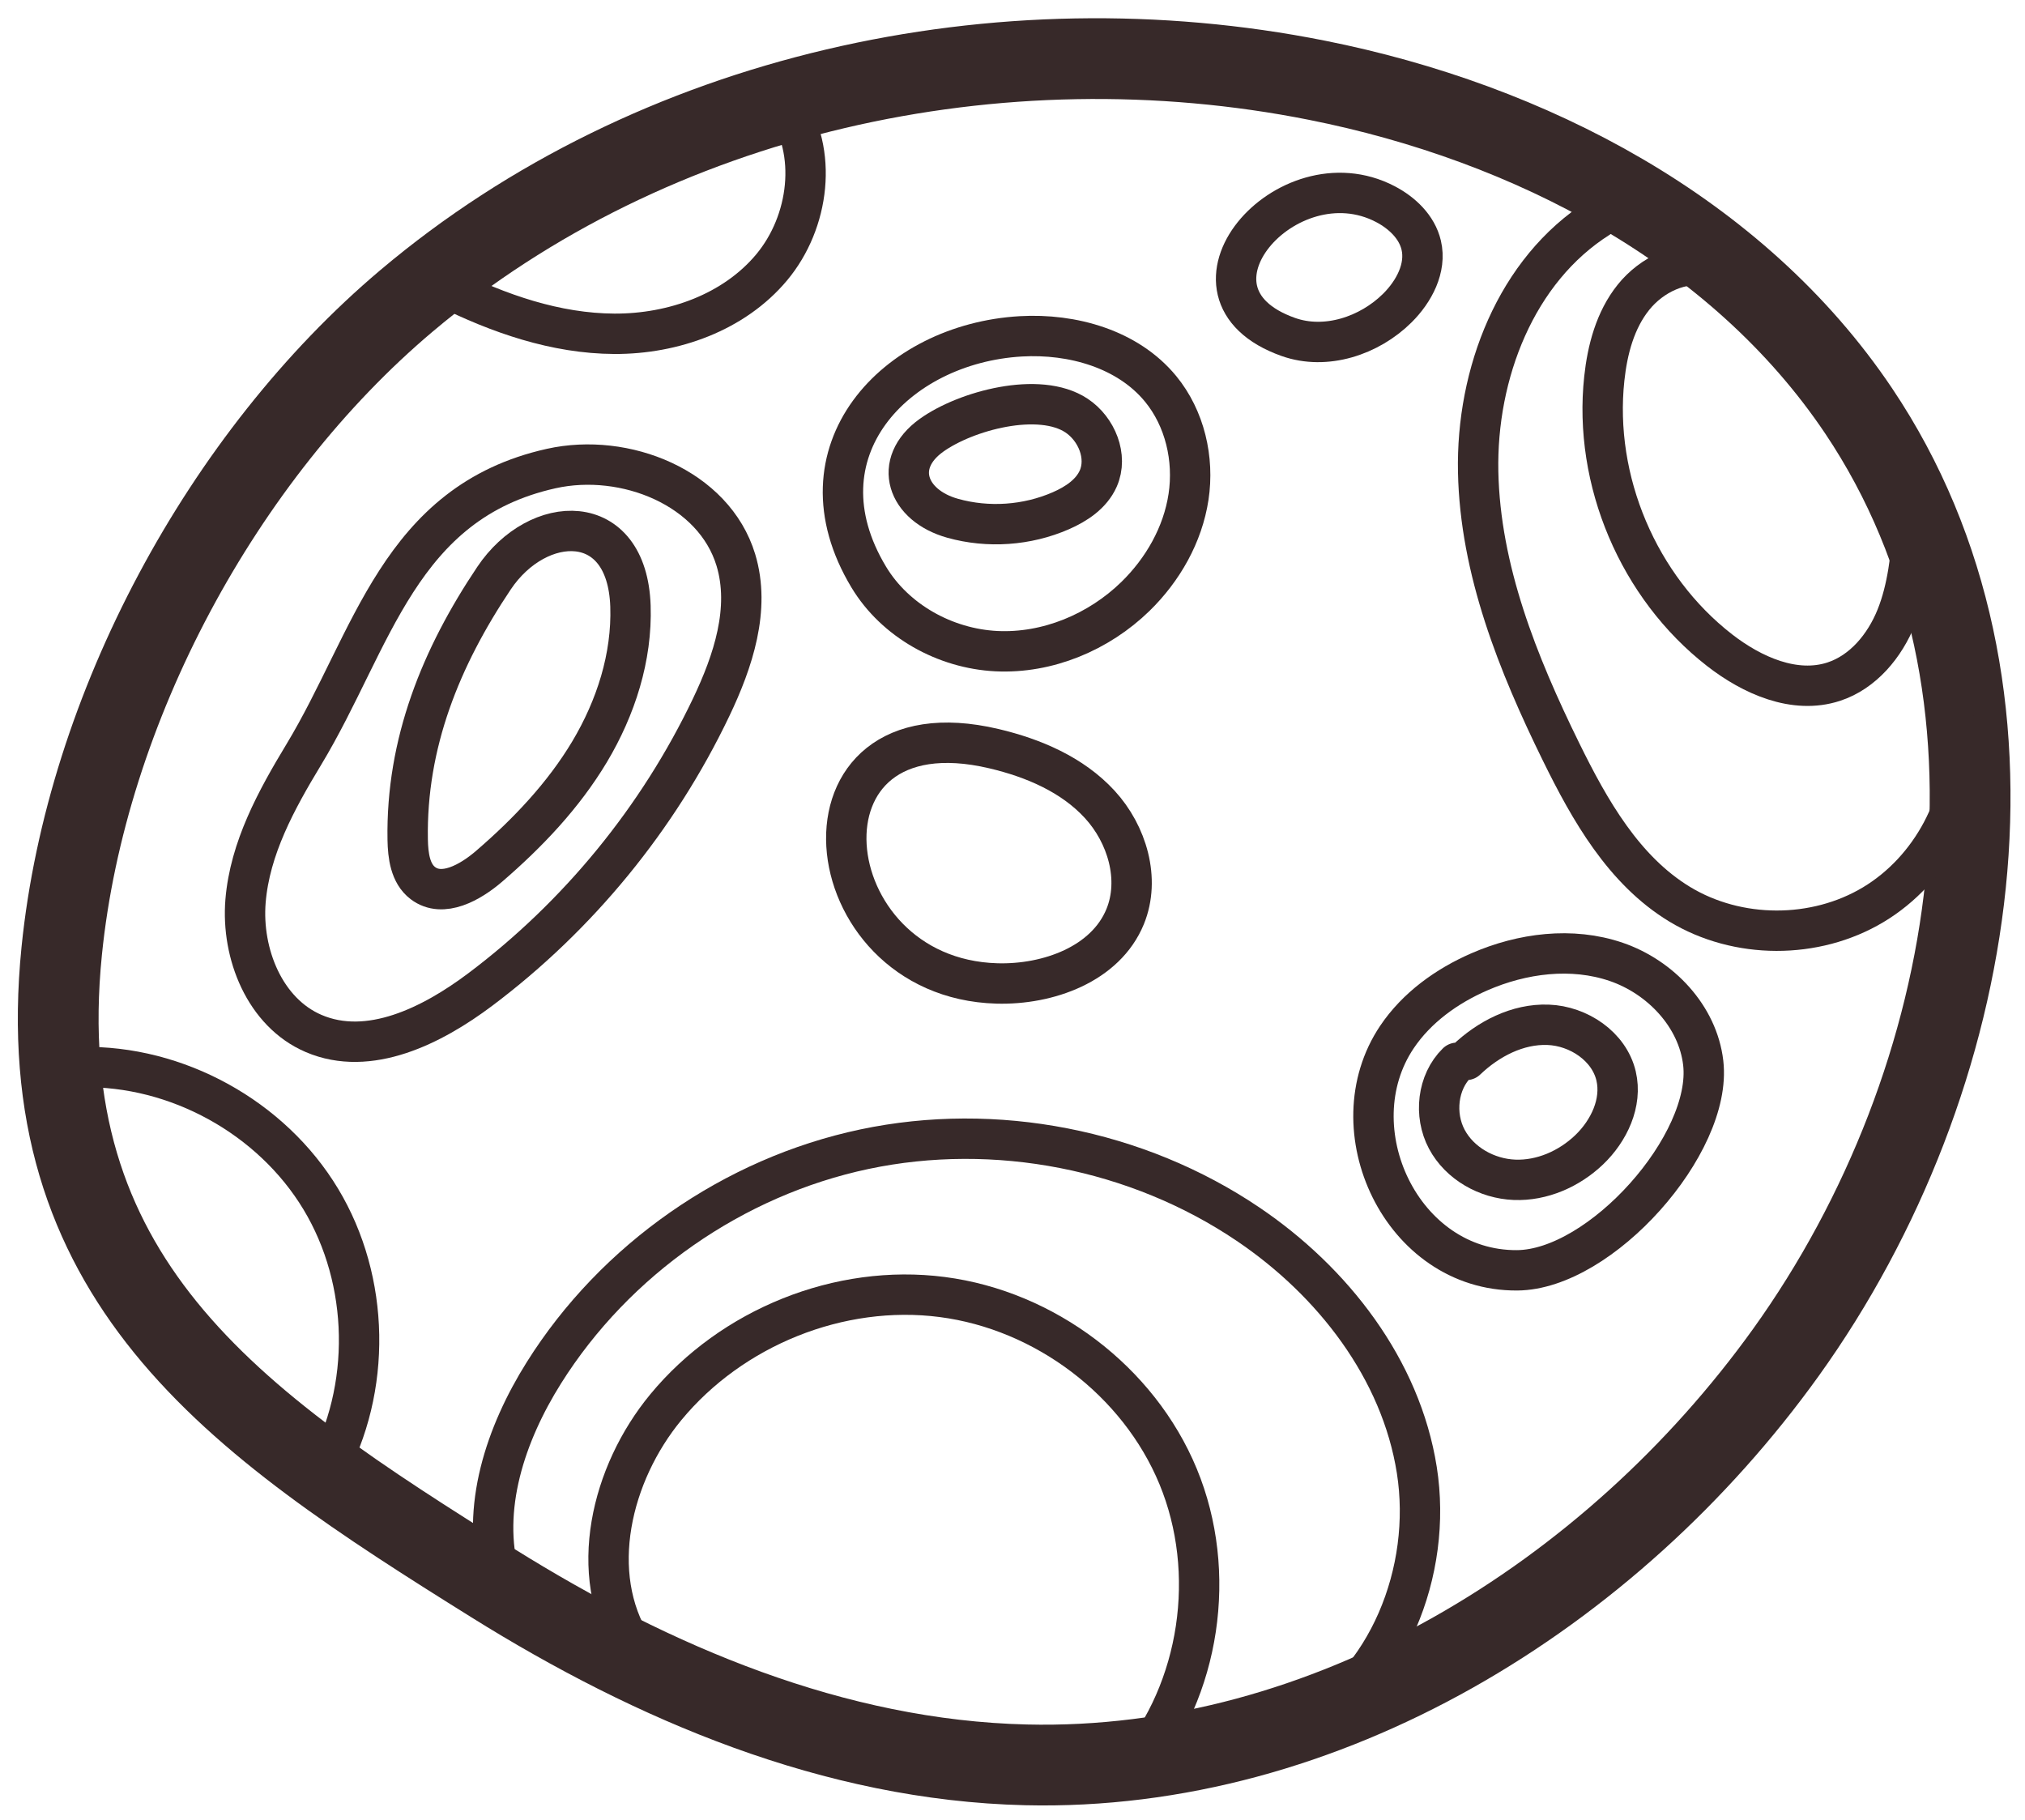
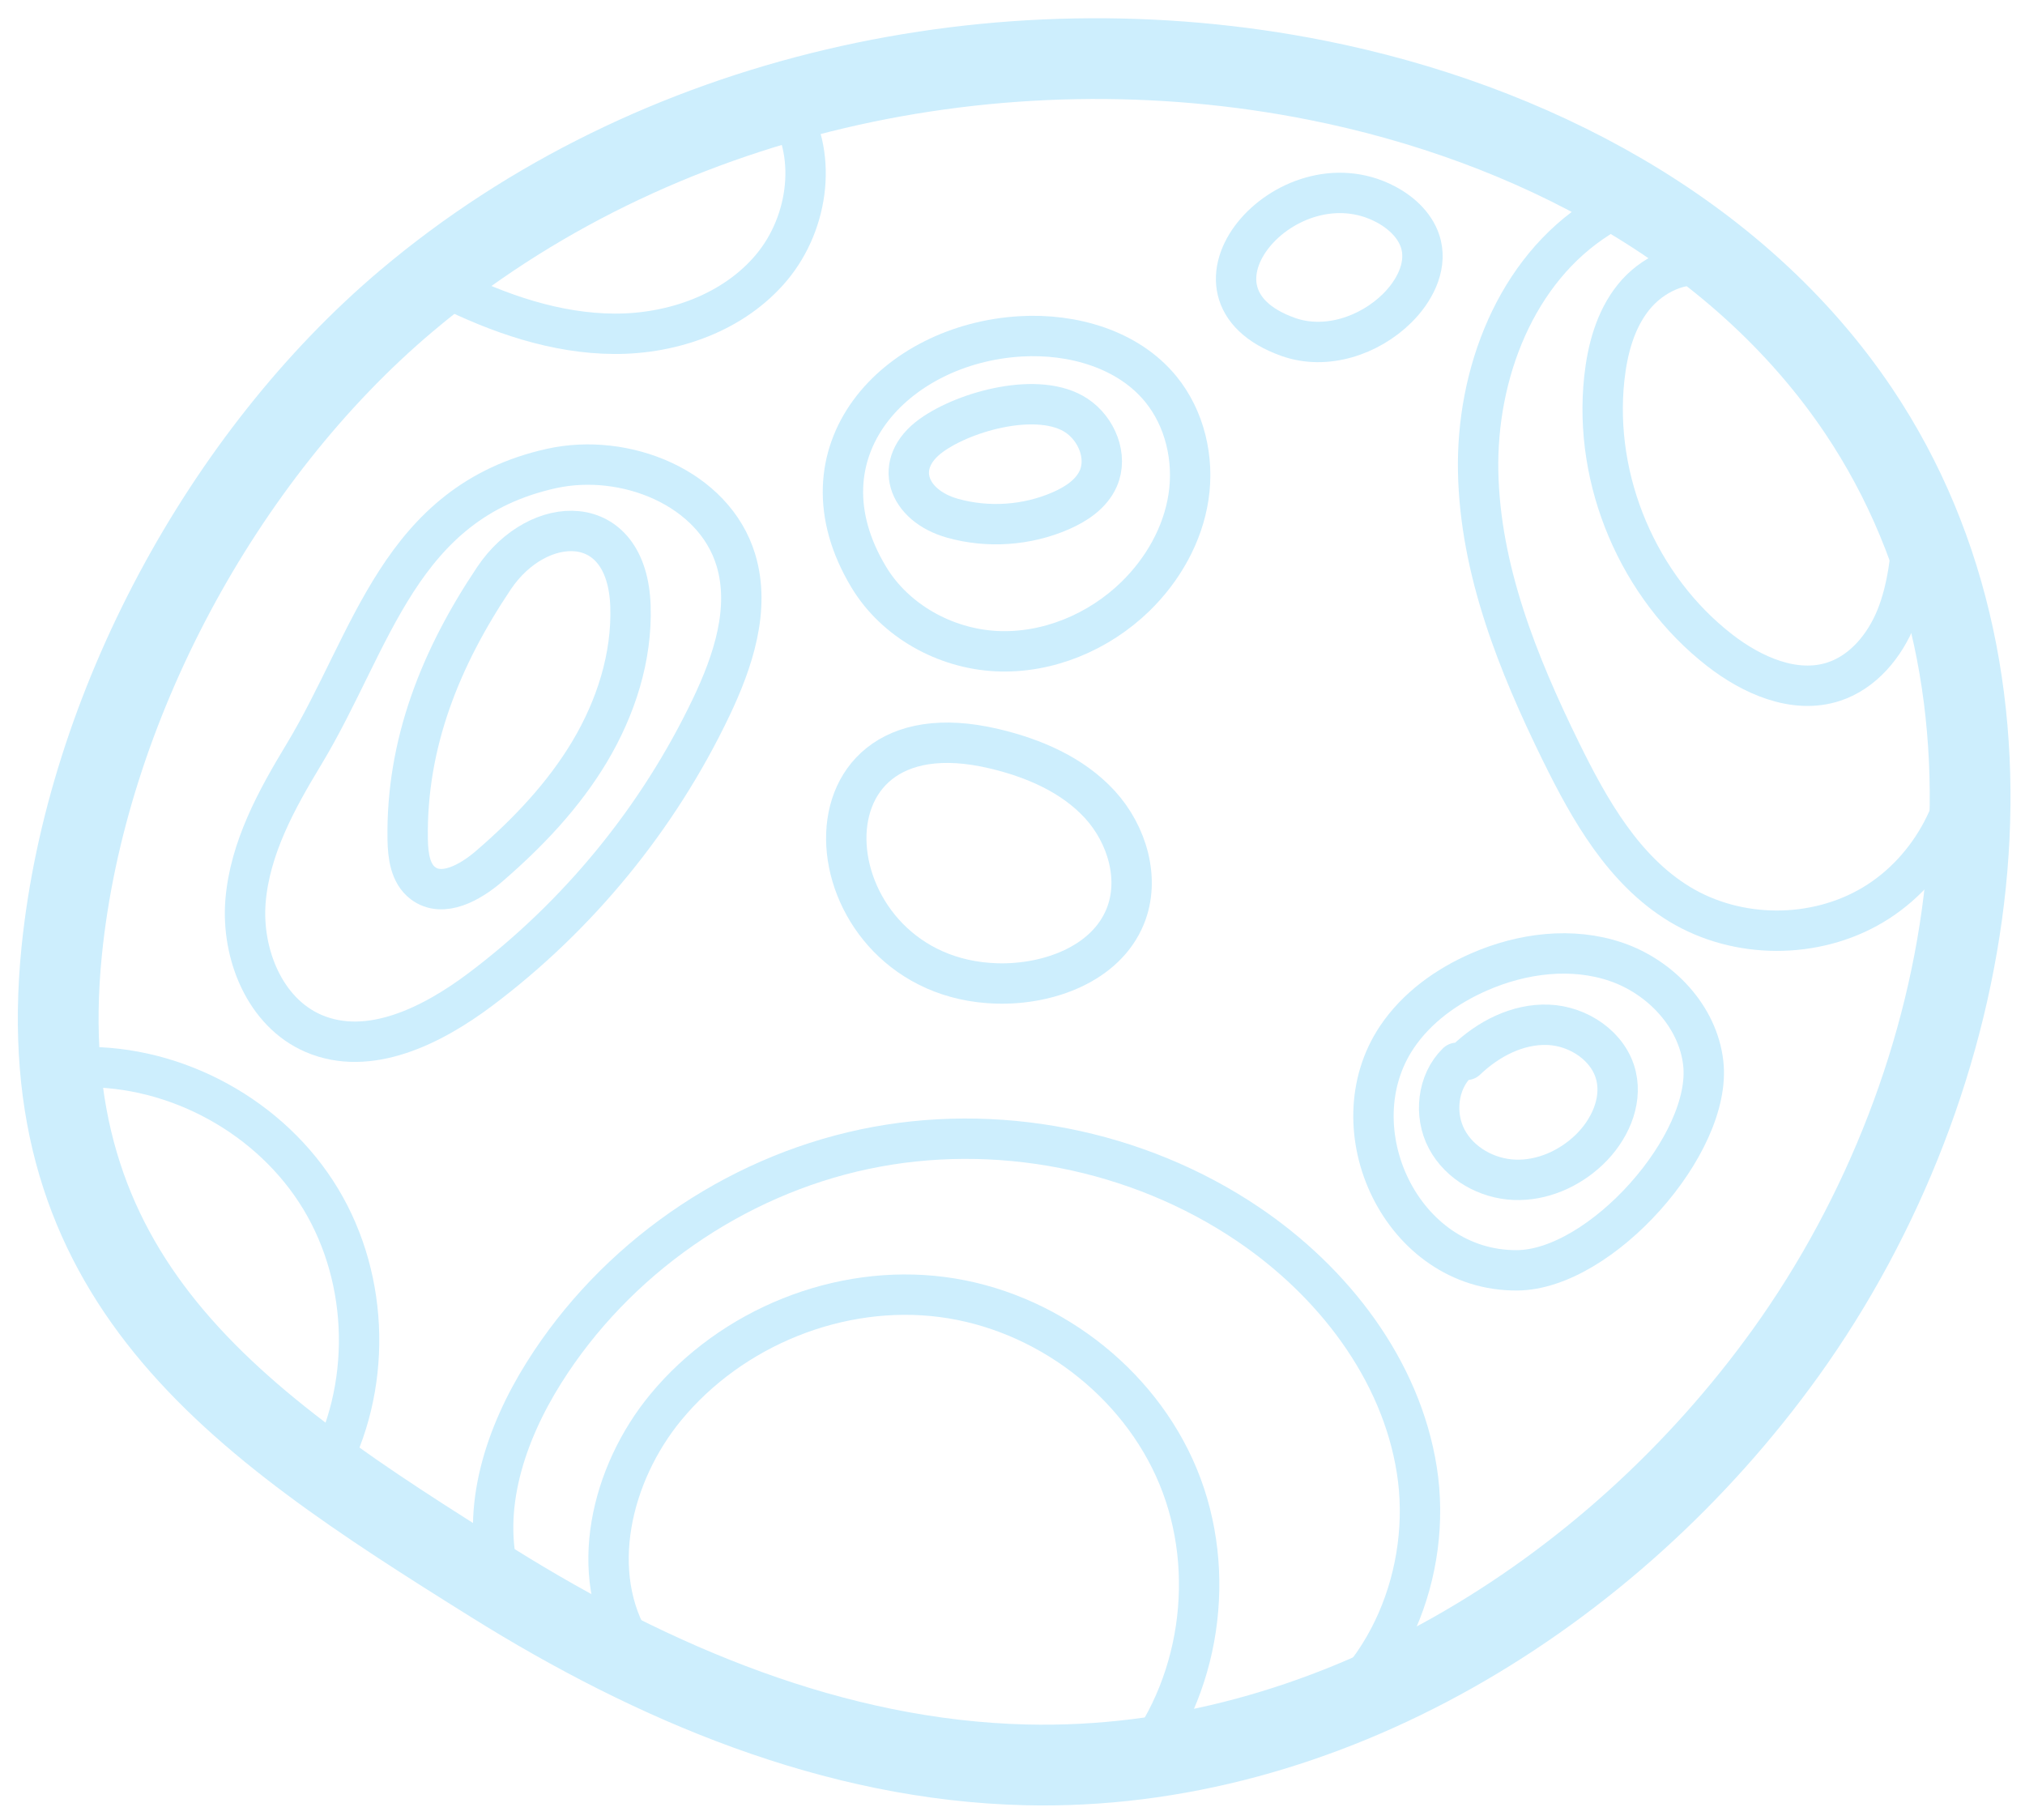
<svg xmlns="http://www.w3.org/2000/svg" version="1.1" id="OBJECTS" x="0px" y="0px" viewBox="0 0 50.151 45.057" style="enable-background:new 0 0 50.151 45.057;" xml:space="preserve">
  <g>
-     <path style="fill:none;stroke:#372929;stroke-width:2;stroke-linecap:round;stroke-linejoin:round;stroke-miterlimit:10;" d="   M4.093,32.868c1.99,2.456,4.912,4.343,8.112,6.34c3.978,2.482,8.453,4.388,13.202,4.502c7.427,0.178,14.491-4.181,18.823-10.215   c4.841-6.743,6.428-16.434,1.798-23.323c-2.998-4.46-8.141-7.135-13.411-8.184c-7.848-1.564-16.44,0.304-22.554,5.467   C5.521,11.29,2.137,17.535,1.529,23.548C1.12,27.594,2.172,30.496,4.093,32.868z" />
-     <path style="fill:none;stroke:#372929;stroke-linecap:round;stroke-linejoin:round;stroke-miterlimit:10;" d="M7.524,18.687   c-0.68,1.124-1.335,2.319-1.443,3.628c-0.107,1.309,0.479,2.764,1.686,3.281c1.371,0.588,2.932-0.191,4.125-1.087   c2.431-1.826,4.411-4.247,5.72-6.99c0.544-1.14,0.978-2.442,0.612-3.651c-0.543-1.79-2.745-2.67-4.571-2.264   C9.877,12.444,9.234,15.857,7.524,18.687z" />
-     <path style="fill:none;stroke:#372929;stroke-linecap:round;stroke-linejoin:round;stroke-miterlimit:10;" d="M15.614,15.011   c0.042,1.265-0.363,2.519-1.011,3.605c-0.649,1.086-1.534,2.016-2.492,2.841c-0.464,0.399-1.151,0.786-1.638,0.415   c-0.314-0.238-0.369-0.682-0.376-1.076c-0.042-2.392,0.826-4.521,2.138-6.477C13.317,12.704,15.533,12.608,15.614,15.011z" />
-     <path style="fill:none;stroke:#372929;stroke-linecap:round;stroke-linejoin:round;stroke-miterlimit:10;" d="M25.283,8.33   c1.277-0.073,2.648,0.312,3.46,1.3c0.602,0.733,0.834,1.738,0.692,2.676c-0.142,0.938-0.637,1.805-1.316,2.467   c-0.909,0.885-2.176,1.416-3.443,1.354c-1.267-0.063-2.507-0.748-3.161-1.835C19.649,11.192,22.163,8.509,25.283,8.33z" />
-     <path style="fill:none;stroke:#372929;stroke-linecap:round;stroke-linejoin:round;stroke-miterlimit:10;" d="M26.662,10.293   c0.498,0.331,0.779,1.013,0.537,1.56c-0.169,0.382-0.544,0.63-0.927,0.797c-0.837,0.365-1.8,0.432-2.679,0.186   c-1.129-0.316-1.5-1.356-0.523-2.056C23.92,10.171,25.74,9.68,26.662,10.293z" />
-     <path style="fill:none;stroke:#372929;stroke-linecap:round;stroke-linejoin:round;stroke-miterlimit:10;" d="M39.595,5.393   c-2.053,1.298-3.037,3.867-2.987,6.295c0.05,2.428,0.981,4.749,2.051,6.929c0.713,1.452,1.555,2.937,2.938,3.777   c1.436,0.871,3.354,0.876,4.795,0.013c1.441-0.863,2.34-2.558,2.249-4.235" />
-     <path style="fill:none;stroke:#372929;stroke-linecap:round;stroke-linejoin:round;stroke-miterlimit:10;" d="M42.359,6.603   c-0.703-0.165-1.455,0.197-1.906,0.761c-0.451,0.563-0.644,1.293-0.721,2.011c-0.273,2.53,0.846,5.166,2.855,6.728   c0.804,0.625,1.858,1.096,2.826,0.78c0.73-0.238,1.266-0.89,1.552-1.603c0.286-0.713,0.358-1.491,0.427-2.256" />
-     <path style="fill:none;stroke:#372929;stroke-linecap:round;stroke-linejoin:round;stroke-miterlimit:10;" d="M12.378,39.075   C11.899,37.359,12.522,35.51,13.47,34c1.762-2.807,4.695-4.853,7.938-5.538c3.243-0.685,6.753,0.001,9.5,1.856   c2.1,1.418,3.787,3.589,4.181,6.092s-0.711,5.293-2.944,6.489" />
-     <path style="fill:none;stroke:#372929;stroke-linecap:round;stroke-linejoin:round;stroke-miterlimit:10;" d="M15.667,40.779   c-1.133-1.805-0.534-4.282,0.822-5.926c1.632-1.978,4.302-3.06,6.845-2.73c2.543,0.329,4.865,2.077,5.844,4.447   c0.979,2.37,0.555,5.271-1.095,7.234" />
-     <path style="fill:none;stroke:#372929;stroke-linecap:round;stroke-linejoin:round;stroke-miterlimit:10;" d="M34.596,25.685   c0.49-0.729,1.233-1.263,2.038-1.614c1.064-0.465,2.296-0.624,3.394-0.248c1.098,0.376,2.02,1.349,2.154,2.502   c0.233,2.007-2.537,5.123-4.61,5.137C34.709,31.482,33.074,27.951,34.596,25.685z" />
-     <path style="fill:none;stroke:#372929;stroke-linecap:round;stroke-linejoin:round;stroke-miterlimit:10;" d="M36.314,26.251   c0.546-0.522,1.271-0.898,2.026-0.87c0.755,0.028,1.512,0.533,1.684,1.268c0.155,0.662-0.177,1.36-0.668,1.829   c-0.493,0.471-1.167,0.769-1.849,0.742c-0.682-0.027-1.356-0.404-1.676-1.006c-0.32-0.602-0.234-1.414,0.253-1.892" />
-     <path style="fill:none;stroke:#372929;stroke-linecap:round;stroke-linejoin:round;stroke-miterlimit:10;" d="M24.689,24.357   c1.271,0.036,2.696-0.48,3.177-1.657c0.379-0.928,0.048-2.04-0.63-2.778c-0.678-0.738-1.645-1.15-2.621-1.38   C19.399,17.312,20.07,24.226,24.689,24.357z" />
-     <path style="fill:none;stroke:#372929;stroke-linecap:round;stroke-linejoin:round;stroke-miterlimit:10;" d="M31.907,8.346   c0.927,0.328,2.005-0.026,2.702-0.719c0.41-0.408,0.721-0.99,0.589-1.554c-0.106-0.453-0.477-0.803-0.889-1.018   C31.867,3.78,28.842,7.259,31.907,8.346z" />
-     <path style="fill:none;stroke:#372929;stroke-linecap:round;stroke-linejoin:round;stroke-miterlimit:10;" d="M11.044,7.118   c1.303,0.649,2.719,1.143,4.175,1.149c1.456,0.006,2.962-0.53,3.894-1.648c0.932-1.119,1.154-2.858,0.322-4.053" />
-     <path style="fill:none;stroke:#372929;stroke-linecap:round;stroke-linejoin:round;stroke-miterlimit:10;" d="M2.015,26.429   c2.363-0.049,4.709,1.243,5.929,3.268c1.22,2.024,1.268,4.702,0.121,6.769" />
+     <path style="fill:none;stroke:#cdeefd;stroke-width:2;stroke-linecap:round;stroke-linejoin:round;stroke-miterlimit:10;" d="   M4.093,32.868c1.99,2.456,4.912,4.343,8.112,6.34c3.978,2.482,8.453,4.388,13.202,4.502c7.427,0.178,14.491-4.181,18.823-10.215   c4.841-6.743,6.428-16.434,1.798-23.323c-2.998-4.46-8.141-7.135-13.411-8.184c-7.848-1.564-16.44,0.304-22.554,5.467   C5.521,11.29,2.137,17.535,1.529,23.548C1.12,27.594,2.172,30.496,4.093,32.868z" />
+     <path style="fill:none;stroke:#cdeefd;stroke-linecap:round;stroke-linejoin:round;stroke-miterlimit:10;" d="M7.524,18.687   c-0.68,1.124-1.335,2.319-1.443,3.628c-0.107,1.309,0.479,2.764,1.686,3.281c1.371,0.588,2.932-0.191,4.125-1.087   c2.431-1.826,4.411-4.247,5.72-6.99c0.544-1.14,0.978-2.442,0.612-3.651c-0.543-1.79-2.745-2.67-4.571-2.264   C9.877,12.444,9.234,15.857,7.524,18.687z" />
+     <path style="fill:none;stroke:#cdeefd;stroke-linecap:round;stroke-linejoin:round;stroke-miterlimit:10;" d="M15.614,15.011   c0.042,1.265-0.363,2.519-1.011,3.605c-0.649,1.086-1.534,2.016-2.492,2.841c-0.464,0.399-1.151,0.786-1.638,0.415   c-0.314-0.238-0.369-0.682-0.376-1.076c-0.042-2.392,0.826-4.521,2.138-6.477C13.317,12.704,15.533,12.608,15.614,15.011z" />
+     <path style="fill:none;stroke:#cdeefd;stroke-linecap:round;stroke-linejoin:round;stroke-miterlimit:10;" d="M25.283,8.33   c1.277-0.073,2.648,0.312,3.46,1.3c0.602,0.733,0.834,1.738,0.692,2.676c-0.142,0.938-0.637,1.805-1.316,2.467   c-0.909,0.885-2.176,1.416-3.443,1.354c-1.267-0.063-2.507-0.748-3.161-1.835C19.649,11.192,22.163,8.509,25.283,8.33z" />
+     <path style="fill:none;stroke:#cdeefd;stroke-linecap:round;stroke-linejoin:round;stroke-miterlimit:10;" d="M26.662,10.293   c0.498,0.331,0.779,1.013,0.537,1.56c-0.169,0.382-0.544,0.63-0.927,0.797c-0.837,0.365-1.8,0.432-2.679,0.186   c-1.129-0.316-1.5-1.356-0.523-2.056C23.92,10.171,25.74,9.68,26.662,10.293z" />
+     <path style="fill:none;stroke:#cdeefd;stroke-linecap:round;stroke-linejoin:round;stroke-miterlimit:10;" d="M39.595,5.393   c-2.053,1.298-3.037,3.867-2.987,6.295c0.05,2.428,0.981,4.749,2.051,6.929c0.713,1.452,1.555,2.937,2.938,3.777   c1.436,0.871,3.354,0.876,4.795,0.013c1.441-0.863,2.34-2.558,2.249-4.235" />
+     <path style="fill:none;stroke:#cdeefd;stroke-linecap:round;stroke-linejoin:round;stroke-miterlimit:10;" d="M42.359,6.603   c-0.703-0.165-1.455,0.197-1.906,0.761c-0.451,0.563-0.644,1.293-0.721,2.011c-0.273,2.53,0.846,5.166,2.855,6.728   c0.804,0.625,1.858,1.096,2.826,0.78c0.73-0.238,1.266-0.89,1.552-1.603c0.286-0.713,0.358-1.491,0.427-2.256" />
+     <path style="fill:none;stroke:#cdeefd;stroke-linecap:round;stroke-linejoin:round;stroke-miterlimit:10;" d="M12.378,39.075   C11.899,37.359,12.522,35.51,13.47,34c1.762-2.807,4.695-4.853,7.938-5.538c3.243-0.685,6.753,0.001,9.5,1.856   c2.1,1.418,3.787,3.589,4.181,6.092s-0.711,5.293-2.944,6.489" />
+     <path style="fill:none;stroke:#cdeefd;stroke-linecap:round;stroke-linejoin:round;stroke-miterlimit:10;" d="M15.667,40.779   c-1.133-1.805-0.534-4.282,0.822-5.926c1.632-1.978,4.302-3.06,6.845-2.73c2.543,0.329,4.865,2.077,5.844,4.447   c0.979,2.37,0.555,5.271-1.095,7.234" />
+     <path style="fill:none;stroke:#cdeefd;stroke-linecap:round;stroke-linejoin:round;stroke-miterlimit:10;" d="M34.596,25.685   c0.49-0.729,1.233-1.263,2.038-1.614c1.064-0.465,2.296-0.624,3.394-0.248c1.098,0.376,2.02,1.349,2.154,2.502   c0.233,2.007-2.537,5.123-4.61,5.137C34.709,31.482,33.074,27.951,34.596,25.685z" />
+     <path style="fill:none;stroke:#cdeefd;stroke-linecap:round;stroke-linejoin:round;stroke-miterlimit:10;" d="M36.314,26.251   c0.546-0.522,1.271-0.898,2.026-0.87c0.755,0.028,1.512,0.533,1.684,1.268c0.155,0.662-0.177,1.36-0.668,1.829   c-0.493,0.471-1.167,0.769-1.849,0.742c-0.682-0.027-1.356-0.404-1.676-1.006c-0.32-0.602-0.234-1.414,0.253-1.892" />
+     <path style="fill:none;stroke:#cdeefd;stroke-linecap:round;stroke-linejoin:round;stroke-miterlimit:10;" d="M24.689,24.357   c1.271,0.036,2.696-0.48,3.177-1.657c0.379-0.928,0.048-2.04-0.63-2.778c-0.678-0.738-1.645-1.15-2.621-1.38   C19.399,17.312,20.07,24.226,24.689,24.357z" />
+     <path style="fill:none;stroke:#cdeefd;stroke-linecap:round;stroke-linejoin:round;stroke-miterlimit:10;" d="M31.907,8.346   c0.927,0.328,2.005-0.026,2.702-0.719c0.41-0.408,0.721-0.99,0.589-1.554c-0.106-0.453-0.477-0.803-0.889-1.018   C31.867,3.78,28.842,7.259,31.907,8.346z" />
+     <path style="fill:none;stroke:#cdeefd;stroke-linecap:round;stroke-linejoin:round;stroke-miterlimit:10;" d="M11.044,7.118   c1.303,0.649,2.719,1.143,4.175,1.149c1.456,0.006,2.962-0.53,3.894-1.648c0.932-1.119,1.154-2.858,0.322-4.053" />
+     <path style="fill:none;stroke:#cdeefd;stroke-linecap:round;stroke-linejoin:round;stroke-miterlimit:10;" d="M2.015,26.429   c2.363-0.049,4.709,1.243,5.929,3.268c1.22,2.024,1.268,4.702,0.121,6.769" />
  </g>
</svg>
